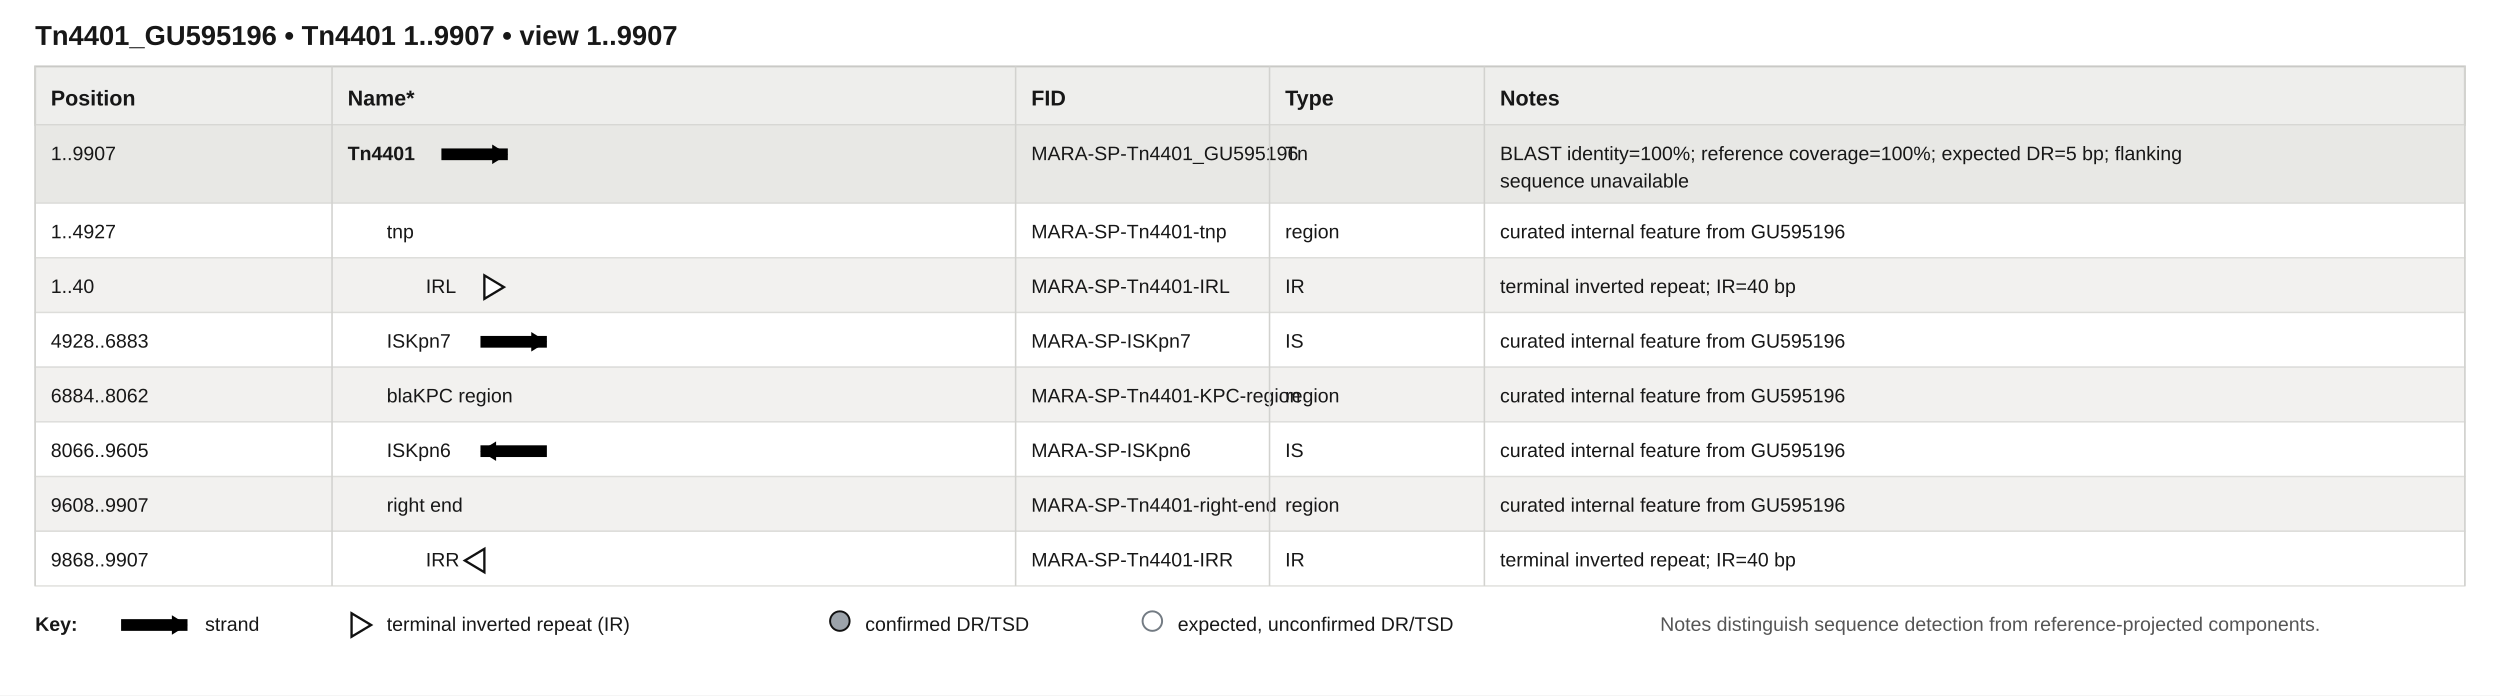
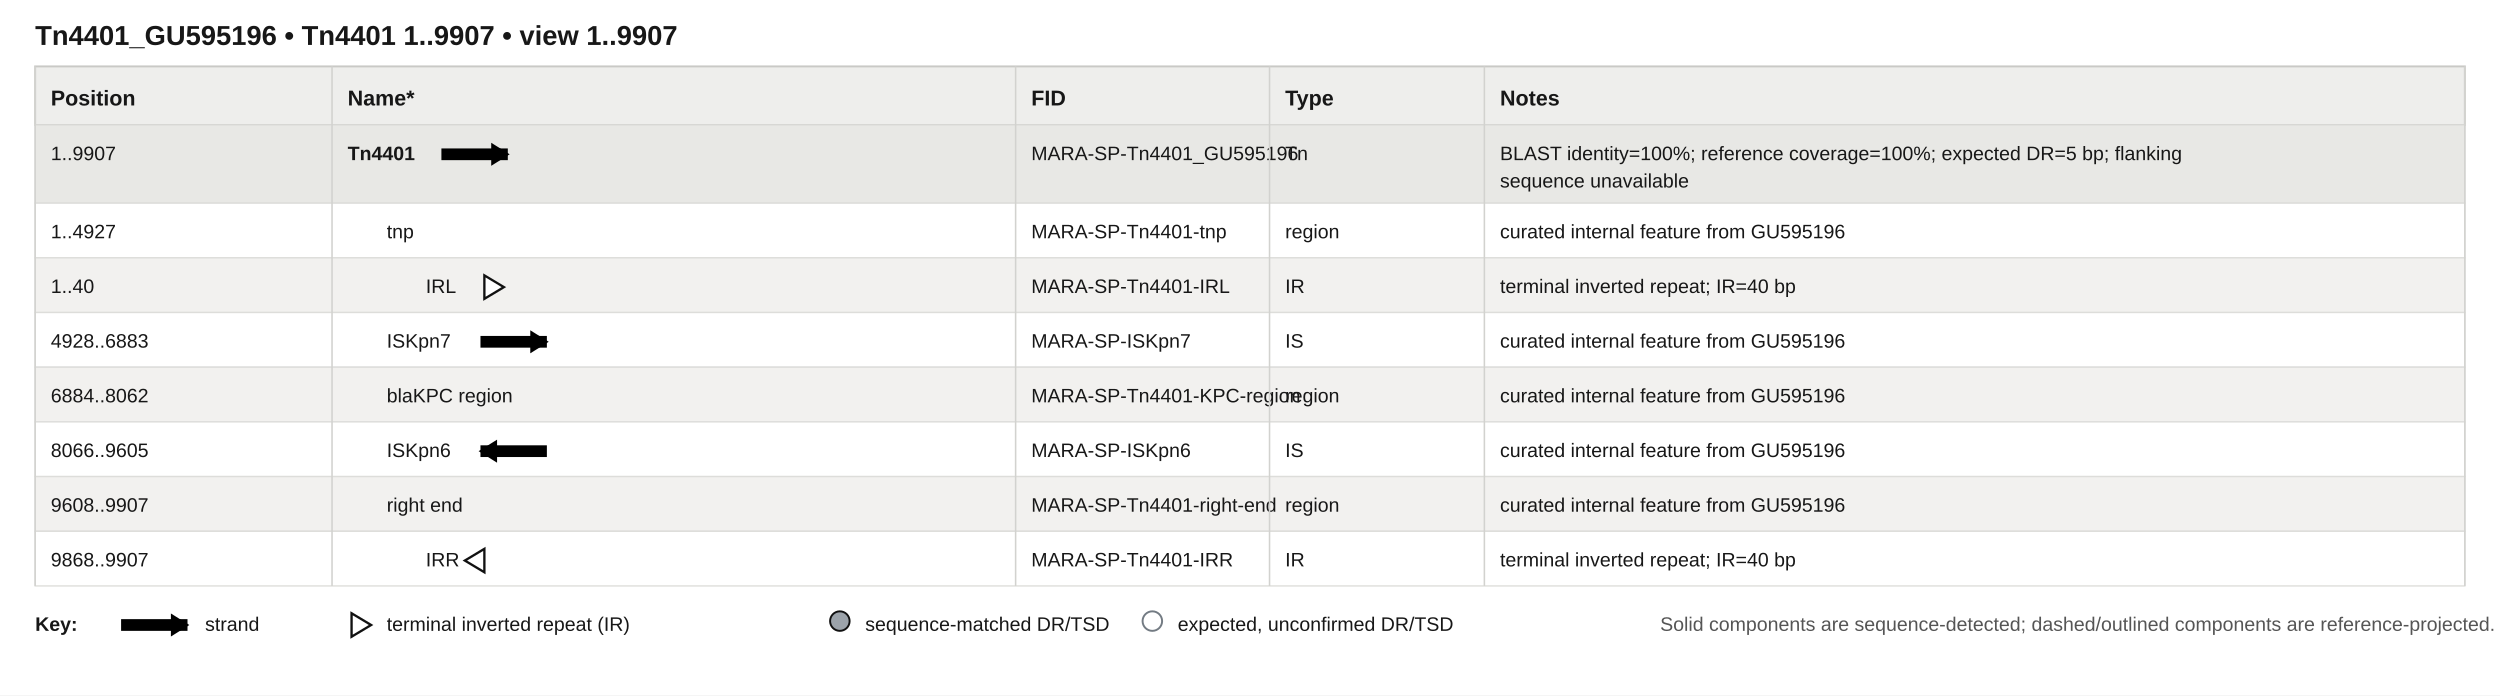
<svg xmlns="http://www.w3.org/2000/svg" width="1280" height="356" style="background:#fff;font-family:Arial,Helvetica,sans-serif">
  <rect x="0" y="0" width="1280" height="356" fill="#fff" />
  <text x="18.0" y="23.0" font-size="14" font-weight="bold" text-anchor="start" fill="#171717">Tn4401_GU595196 • Tn4401 1..9907 • view 1..9907</text>
  <rect x="18" y="34" width="1244" height="30" fill="#eeeeec" stroke="#c9c9c6" />
  <text x="26.0" y="54.0" font-size="11" font-weight="bold" text-anchor="start" fill="#171717">Position</text>
  <text x="178.0" y="54.0" font-size="11" font-weight="bold" text-anchor="start" fill="#171717">Name*</text>
  <text x="528.0" y="54.0" font-size="11" font-weight="bold" text-anchor="start" fill="#171717">FID</text>
  <text x="658.0" y="54.0" font-size="11" font-weight="bold" text-anchor="start" fill="#171717">Type</text>
  <text x="768.0" y="54.0" font-size="11" font-weight="bold" text-anchor="start" fill="#171717">Notes</text>
  <rect x="18" y="64" width="1244" height="40" fill="#e8e8e5" stroke="#ddddda" stroke-width="0.7" />
  <text x="26.0" y="82.0" font-size="10" font-weight="normal" text-anchor="start" fill="#171717">1..9907</text>
  <text x="178.0" y="82.0" font-size="10" font-weight="bold" text-anchor="start" fill="#171717">Tn4401</text>
  <line x1="226.0" y1="79.0" x2="260.0" y2="79.0" stroke="#000" stroke-width="6" />
-   <polygon points="260.0,79.0 252.0,74.0 252.0,84.0" fill="#000" />
+   <polygon points="260.0,79.0 252.0,74.0 252.0,84.0" fill="#000000" stroke="#000" />
  <text x="528.0" y="82.0" font-size="10" font-weight="normal" text-anchor="start" fill="#171717">MARA-SP-Tn4401_GU595196</text>
  <text x="658.0" y="82.0" font-size="10" font-weight="normal" text-anchor="start" fill="#171717">Tn</text>
  <text x="768.0" y="82.0" font-size="10" font-weight="normal" text-anchor="start" fill="#171717">BLAST identity=100%; reference coverage=100%; expected DR=5 bp; flanking</text>
  <text x="768.0" y="96.0" font-size="10" font-weight="normal" text-anchor="start" fill="#171717">sequence unavailable</text>
  <rect x="18" y="104" width="1244" height="28" fill="#ffffff" stroke="#ddddda" stroke-width="0.7" />
  <text x="26.0" y="122.0" font-size="10" font-weight="normal" text-anchor="start" fill="#171717">1..4927</text>
  <text x="198.0" y="122.0" font-size="10" font-weight="normal" text-anchor="start" fill="#171717">tnp</text>
  <text x="528.0" y="122.0" font-size="10" font-weight="normal" text-anchor="start" fill="#171717">MARA-SP-Tn4401-tnp</text>
  <text x="658.0" y="122.0" font-size="10" font-weight="normal" text-anchor="start" fill="#171717">region</text>
  <text x="768.0" y="122.0" font-size="10" font-weight="normal" text-anchor="start" fill="#171717">curated internal feature from GU595196</text>
  <rect x="18" y="132" width="1244" height="28" fill="#f2f1ef" stroke="#ddddda" stroke-width="0.7" />
  <text x="26.0" y="150.0" font-size="10" font-weight="normal" text-anchor="start" fill="#171717">1..40</text>
  <text x="218.0" y="150.0" font-size="10" font-weight="normal" text-anchor="start" fill="#171717">IRL</text>
  <polygon points="248.0,141.0 258.0,147.0 248.0,153.0" fill="#fff" stroke="#111" stroke-width="1.2" />
  <text x="528.0" y="150.0" font-size="10" font-weight="normal" text-anchor="start" fill="#171717">MARA-SP-Tn4401-IRL</text>
  <text x="658.0" y="150.0" font-size="10" font-weight="normal" text-anchor="start" fill="#171717">IR</text>
  <text x="768.0" y="150.0" font-size="10" font-weight="normal" text-anchor="start" fill="#171717">terminal inverted repeat; IR=40 bp</text>
  <rect x="18" y="160" width="1244" height="28" fill="#ffffff" stroke="#ddddda" stroke-width="0.7" />
  <text x="26.0" y="178.0" font-size="10" font-weight="normal" text-anchor="start" fill="#171717">4928..6883</text>
  <text x="198.0" y="178.0" font-size="10" font-weight="normal" text-anchor="start" fill="#171717">ISKpn7</text>
  <line x1="246.0" y1="175.0" x2="280.0" y2="175.0" stroke="#000" stroke-width="6" />
-   <polygon points="280.0,175.0 272.0,170.0 272.0,180.0" fill="#000" />
+   <polygon points="280.0,175.0 272.0,170.0 272.0,180.0" fill="#000000" stroke="#000" />
  <text x="528.0" y="178.0" font-size="10" font-weight="normal" text-anchor="start" fill="#171717">MARA-SP-ISKpn7</text>
  <text x="658.0" y="178.0" font-size="10" font-weight="normal" text-anchor="start" fill="#171717">IS</text>
  <text x="768.0" y="178.0" font-size="10" font-weight="normal" text-anchor="start" fill="#171717">curated internal feature from GU595196</text>
  <rect x="18" y="188" width="1244" height="28" fill="#f2f1ef" stroke="#ddddda" stroke-width="0.7" />
  <text x="26.0" y="206.0" font-size="10" font-weight="normal" text-anchor="start" fill="#171717">6884..8062</text>
  <text x="198.0" y="206.0" font-size="10" font-weight="normal" text-anchor="start" fill="#171717">blaKPC region</text>
  <text x="528.0" y="206.0" font-size="10" font-weight="normal" text-anchor="start" fill="#171717">MARA-SP-Tn4401-KPC-region</text>
  <text x="658.0" y="206.0" font-size="10" font-weight="normal" text-anchor="start" fill="#171717">region</text>
  <text x="768.0" y="206.0" font-size="10" font-weight="normal" text-anchor="start" fill="#171717">curated internal feature from GU595196</text>
  <rect x="18" y="216" width="1244" height="28" fill="#ffffff" stroke="#ddddda" stroke-width="0.7" />
  <text x="26.0" y="234.0" font-size="10" font-weight="normal" text-anchor="start" fill="#171717">8066..9605</text>
  <text x="198.0" y="234.0" font-size="10" font-weight="normal" text-anchor="start" fill="#171717">ISKpn6</text>
  <line x1="280.0" y1="231.0" x2="246.0" y2="231.0" stroke="#000" stroke-width="6" />
-   <polygon points="246.0,231.0 254.0,226.0 254.0,236.0" fill="#000" />
+   <polygon points="246.0,231.0 254.0,226.0 254.0,236.0" fill="#000000" stroke="#000" />
  <text x="528.0" y="234.0" font-size="10" font-weight="normal" text-anchor="start" fill="#171717">MARA-SP-ISKpn6</text>
  <text x="658.0" y="234.0" font-size="10" font-weight="normal" text-anchor="start" fill="#171717">IS</text>
  <text x="768.0" y="234.0" font-size="10" font-weight="normal" text-anchor="start" fill="#171717">curated internal feature from GU595196</text>
  <rect x="18" y="244" width="1244" height="28" fill="#f2f1ef" stroke="#ddddda" stroke-width="0.7" />
  <text x="26.0" y="262.0" font-size="10" font-weight="normal" text-anchor="start" fill="#171717">9608..9907</text>
  <text x="198.0" y="262.0" font-size="10" font-weight="normal" text-anchor="start" fill="#171717">right end</text>
  <text x="528.0" y="262.0" font-size="10" font-weight="normal" text-anchor="start" fill="#171717">MARA-SP-Tn4401-right-end</text>
  <text x="658.0" y="262.0" font-size="10" font-weight="normal" text-anchor="start" fill="#171717">region</text>
  <text x="768.0" y="262.0" font-size="10" font-weight="normal" text-anchor="start" fill="#171717">curated internal feature from GU595196</text>
  <rect x="18" y="272" width="1244" height="28" fill="#ffffff" stroke="#ddddda" stroke-width="0.7" />
  <text x="26.0" y="290.0" font-size="10" font-weight="normal" text-anchor="start" fill="#171717">9868..9907</text>
  <text x="218.0" y="290.0" font-size="10" font-weight="normal" text-anchor="start" fill="#171717">IRR</text>
  <polygon points="248.0,281.0 238.0,287.0 248.0,293.0" fill="#fff" stroke="#111" stroke-width="1.2" />
  <text x="528.0" y="290.0" font-size="10" font-weight="normal" text-anchor="start" fill="#171717">MARA-SP-Tn4401-IRR</text>
  <text x="658.0" y="290.0" font-size="10" font-weight="normal" text-anchor="start" fill="#171717">IR</text>
  <text x="768.0" y="290.0" font-size="10" font-weight="normal" text-anchor="start" fill="#171717">terminal inverted repeat; IR=40 bp</text>
  <line x1="18" y1="34" x2="18" y2="300" stroke="#d2d2cf" stroke-width="0.8" />
  <line x1="170" y1="34" x2="170" y2="300" stroke="#d2d2cf" stroke-width="0.8" />
  <line x1="520" y1="34" x2="520" y2="300" stroke="#d2d2cf" stroke-width="0.8" />
  <line x1="650" y1="34" x2="650" y2="300" stroke="#d2d2cf" stroke-width="0.8" />
  <line x1="760" y1="34" x2="760" y2="300" stroke="#d2d2cf" stroke-width="0.8" />
  <line x1="1262" y1="34" x2="1262" y2="300" stroke="#d2d2cf" stroke-width="0.8" />
  <text x="18.0" y="323.0" font-size="10" font-weight="bold" text-anchor="start" fill="#171717">Key:</text>
  <line x1="62.0" y1="320.0" x2="96.0" y2="320.0" stroke="#000" stroke-width="6" />
-   <polygon points="96.0,320.0 88.0,315.0 88.0,325.0" fill="#000" />
+   <polygon points="96.0,320.0 88.0,315.0 88.0,325.0" fill="#000000" stroke="#000" />
  <text x="105.0" y="323.0" font-size="10" font-weight="normal" text-anchor="start" fill="#171717">strand</text>
  <polygon points="180.0,314.0 190.0,320.0 180.0,326.0" fill="#fff" stroke="#111" stroke-width="1.2" />
  <text x="198.0" y="323.0" font-size="10" font-weight="normal" text-anchor="start" fill="#171717">terminal inverted repeat (IR)</text>
  <circle cx="430" cy="318" r="5" fill="#9ca3aa" stroke="#111" />
-   <text x="443.0" y="323.0" font-size="10" font-weight="normal" text-anchor="start" fill="#171717">confirmed DR/TSD</text>
+   <text x="443.0" y="323.0" font-size="10" font-weight="normal" text-anchor="start" fill="#171717">sequence-matched DR/TSD</text>
  <circle cx="590" cy="318" r="5" fill="#fff" stroke="#737b83" />
  <text x="603.0" y="323.0" font-size="10" font-weight="normal" text-anchor="start" fill="#171717">expected, unconfirmed DR/TSD</text>
-   <text x="850.0" y="323.0" font-size="10" font-weight="normal" text-anchor="start" fill="#555555">Notes distinguish sequence detection from reference-projected components.</text>
+   <text x="850.0" y="323.0" font-size="10" font-weight="normal" text-anchor="start" fill="#555555">Solid components are sequence-detected; dashed/outlined components are reference-projected.</text>
</svg>
